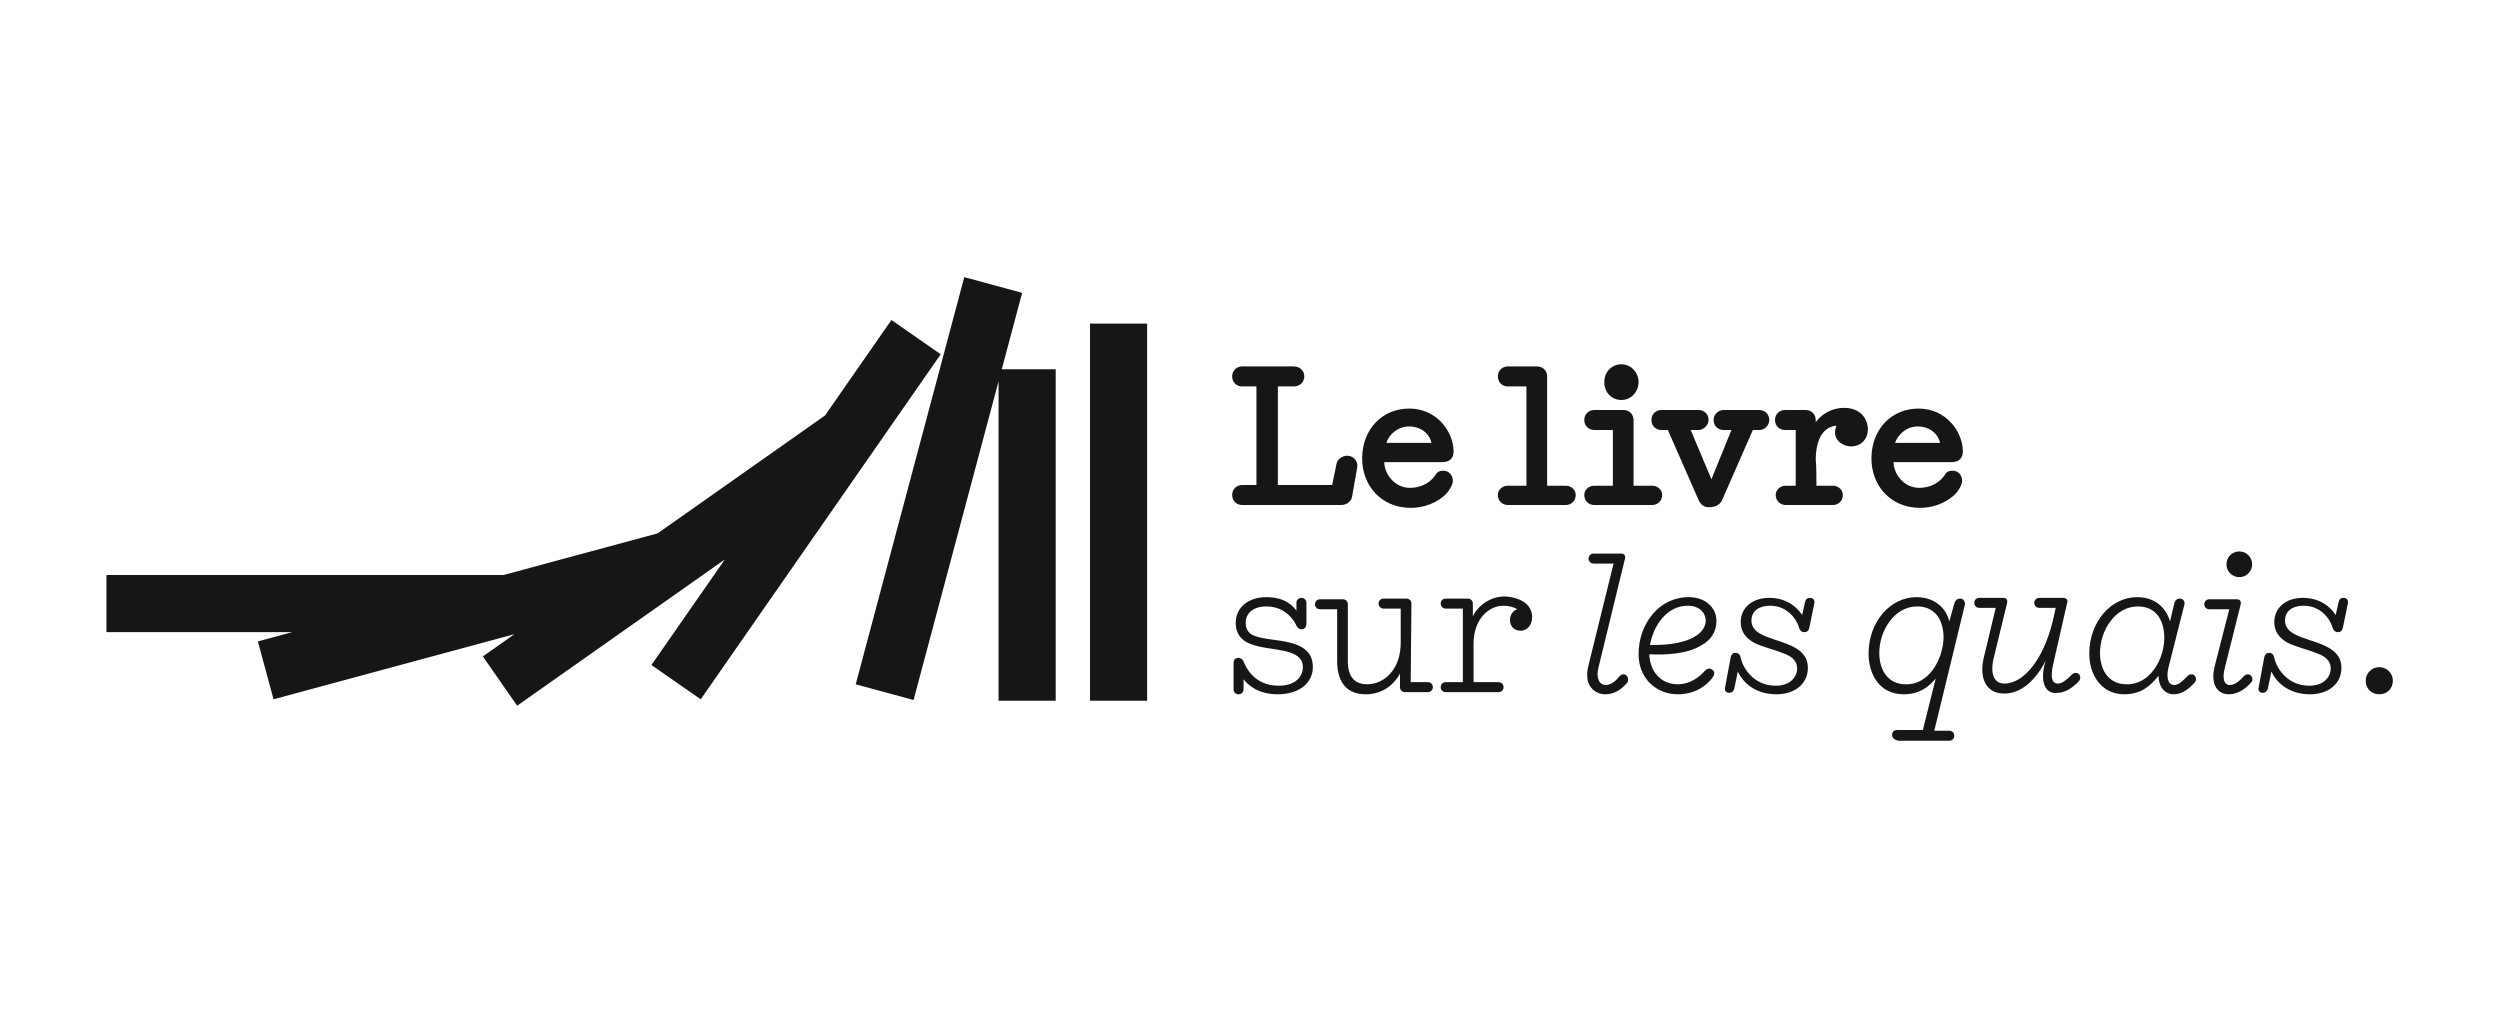
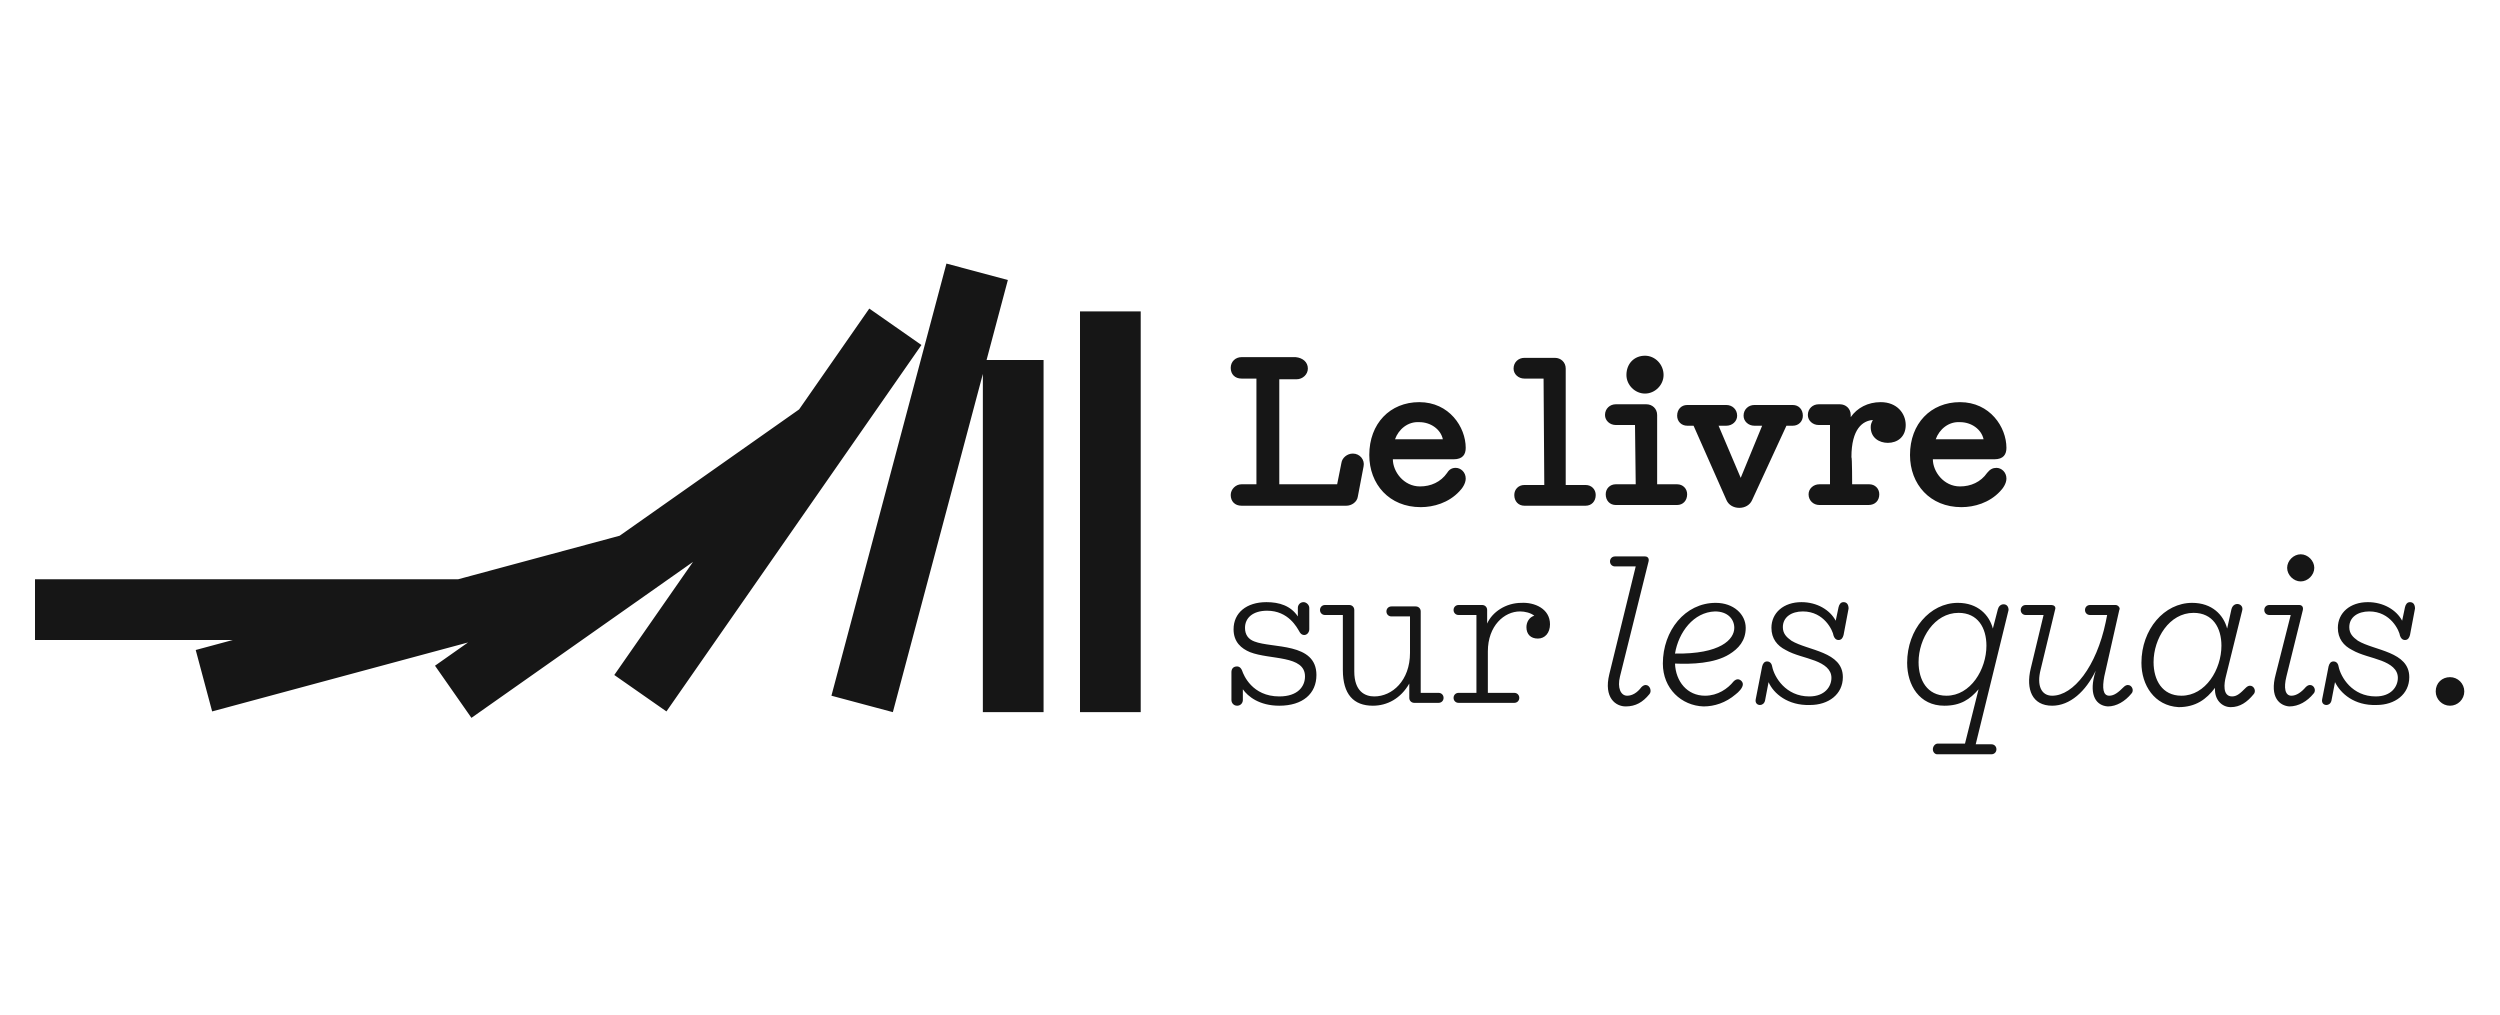
<svg xmlns="http://www.w3.org/2000/svg" version="1.1" id="图层_1" x="0px" y="0px" viewBox="0 0 350 142" style="enable-background:new 0 0 350 142;" xml:space="preserve">
  <style type="text/css">
	.st0{fill:#161616;}
</style>
-   <path id="Web" class="st0" d="M182.6,52.7c0,0.8-0.6,1.4-1.5,1.4h-2.2v13.8h7.6l0.6-2.9c0.1-0.7,0.8-1.2,1.5-1.2  c0.9,0,1.6,0.8,1.4,1.7l-0.7,4c-0.1,0.7-0.8,1.2-1.5,1.2h-13.9c-0.8,0-1.4-0.6-1.4-1.4c0-0.8,0.6-1.4,1.4-1.4h2V54.1h-2  c-0.8,0-1.4-0.6-1.4-1.4c0-0.8,0.6-1.4,1.4-1.4h7.2C182,51.3,182.6,51.9,182.6,52.7 M194.1,62h6.3c-0.3-1.4-1.6-2.3-3.1-2.3  C195.8,59.7,194.5,60.7,194.1,62 M202.1,65.9c0.7,0,1.3,0.6,1.3,1.4c0,0.6-0.5,1.3-0.8,1.7c-1.4,1.5-3.4,2.1-5.1,2.1  c-4.1,0-6.8-3.1-6.8-6.9c0-4.1,2.8-7,6.6-7c3.9,0,6.2,3.3,6.2,6c0,0.8-0.4,1.5-1.6,1.5h-8.1c0,1.6,1.4,3.6,3.6,3.6  c1.4,0,2.7-0.6,3.5-1.7C201.2,66,201.6,65.9,202.1,65.9 M213.7,54.1h-2.6c-0.8,0-1.4-0.6-1.4-1.4c0-0.8,0.6-1.4,1.4-1.4h4.1  c0.8,0,1.4,0.6,1.4,1.4V68h2.6c0.8,0,1.4,0.6,1.4,1.3c0,0.8-0.6,1.4-1.4,1.4h-8.1c-0.8,0-1.4-0.6-1.4-1.4c0-0.7,0.6-1.3,1.4-1.3h2.6  L213.7,54.1L213.7,54.1z M227,51c1.3,0,2.4,1.1,2.4,2.5c0,1.4-1.1,2.5-2.4,2.5c-1.4,0-2.4-1.1-2.4-2.5C224.6,52.1,225.6,51,227,51   M225.8,60.2h-2.6c-0.8,0-1.4-0.6-1.4-1.4c0-0.8,0.6-1.4,1.4-1.4h4.1c0.8,0,1.4,0.6,1.4,1.4V68h2.6c0.8,0,1.4,0.6,1.4,1.3  c0,0.8-0.6,1.4-1.4,1.4h-8.1c-0.8,0-1.4-0.6-1.4-1.4c0-0.7,0.6-1.3,1.4-1.3h2.6L225.8,60.2L225.8,60.2z M237.8,70l-4.3-9.8h-0.9  c-0.8,0-1.4-0.6-1.4-1.4c0-0.8,0.6-1.4,1.4-1.4h5.2c0.8,0,1.4,0.6,1.4,1.4c0,0.7-0.7,1.4-1.4,1.4h-1.1l2.9,6.9l2.8-6.9h-1.1  c-0.8,0-1.4-0.6-1.4-1.4c0-0.8,0.7-1.4,1.4-1.4h5c0.8,0,1.4,0.6,1.4,1.4c0,0.7-0.6,1.4-1.4,1.4h-0.9l-4.3,9.8c-0.3,0.7-1,1-1.7,1  C238.7,71.1,238.1,70.7,237.8,70 M254.3,68h2.3c0.8,0,1.4,0.6,1.4,1.3c0,0.8-0.6,1.4-1.4,1.4H250c-0.8,0-1.4-0.6-1.4-1.4  c0-0.7,0.6-1.3,1.4-1.3h1.4v-7.8h-1.5c-0.8,0-1.4-0.6-1.4-1.4c0-0.8,0.6-1.4,1.4-1.4h2.9c0.8,0,1.4,0.6,1.4,1.4v0.3  c0.9-1.2,2.3-2,4-2c2.2,0,3.3,1.5,3.3,3c0,1.6-1.2,2.4-2.3,2.4c-1.1,0-2.3-0.7-2.3-2c0-0.3,0.1-0.6,0.2-0.9  c-1.3,0.1-2.9,1.1-2.9,4.9C254.3,64.5,254.3,68,254.3,68z M265.3,62h6.3c-0.3-1.4-1.6-2.3-3.1-2.3C267,59.7,265.8,60.7,265.3,62   M273.4,65.9c0.7,0,1.3,0.6,1.3,1.4c0,0.6-0.5,1.3-0.8,1.7c-1.4,1.5-3.4,2.1-5.1,2.1c-4.1,0-6.8-3.1-6.8-6.9c0-4.1,2.8-7,6.6-7  c3.9,0,6.2,3.3,6.2,6c0,0.8-0.4,1.5-1.6,1.5h-8.1c0,1.6,1.4,3.6,3.6,3.6c1.4,0,2.7-0.6,3.5-1.7C272.5,66,272.9,65.9,273.4,65.9   M178.9,97.2c-2.7,0-4.1-1.2-4.8-2.1v1.4c0,0.4-0.3,0.7-0.7,0.7c-0.4,0-0.7-0.3-0.7-0.7v-3.7c0-0.4,0.2-0.7,0.7-0.7  c0.2,0,0.5,0.1,0.7,0.5c0.2,0.5,1.3,3.4,4.9,3.4c2.4,0,3.4-1.3,3.4-2.6c0-2.8-4.6-2.2-7.2-3.2c-1.2-0.4-2.2-1.3-2.2-3  c0-2.1,1.7-3.6,4.3-3.6c1.7,0,3.2,0.5,4.2,1.9v-1.1c0-0.4,0.3-0.7,0.7-0.7c0.4,0,0.7,0.3,0.7,0.7v2.9c0,0.4-0.2,0.8-0.7,0.8  c-0.4,0-0.6-0.3-0.7-0.5c-0.2-0.5-1.4-2.7-4.2-2.7c-1.8,0-2.9,0.9-2.9,2.3c0,0.9,0.4,1.5,1.2,1.8c2.3,1,8.2,0.1,8.2,4.4  C183.8,95.6,181.9,97.2,178.9,97.2 M197.5,95.5h2.4c0.4,0,0.7,0.3,0.7,0.7c0,0.4-0.3,0.7-0.7,0.7h-3.2c-0.4,0-0.7-0.3-0.7-0.7v-1.9  c-1.1,2-2.9,2.9-4.8,2.9c-2.5,0-4-1.5-4-4.7v-7.2h-2.4c-0.4,0-0.7-0.3-0.7-0.7c0-0.4,0.3-0.7,0.7-0.7h3.2c0.4,0,0.7,0.3,0.7,0.7v8  c0,2.6,1.4,3.2,2.7,3.2c2.4,0,4.7-2.1,4.7-5.8v-4.8h-2.4c-0.4,0-0.7-0.3-0.7-0.7c0-0.4,0.3-0.7,0.7-0.7h3.2c0.4,0,0.7,0.3,0.7,0.7  L197.5,95.5L197.5,95.5z M214.5,86.4c0,1.1-0.7,1.9-1.6,1.9c-0.9,0-1.5-0.6-1.5-1.5c0-0.7,0.4-1.3,1-1.5c-0.4-0.3-1.2-0.5-1.9-0.5  c-2.1,0-4.2,1.9-4.2,5.3v5.4h3.5c0.4,0,0.7,0.3,0.7,0.7c0,0.4-0.3,0.7-0.7,0.7h-7.4c-0.4,0-0.7-0.3-0.7-0.7c0-0.4,0.3-0.7,0.7-0.7  h2.4V85.2h-2.4c-0.4,0-0.7-0.3-0.7-0.7c0-0.4,0.3-0.7,0.7-0.7h3.1c0.4,0,0.7,0.3,0.7,0.7v1.8c0.7-1.5,2.4-2.8,4.5-2.8  C212.5,83.6,214.5,84.4,214.5,86.4 M222.4,93.1l3.5-14.2h-2.8c-0.4,0-0.7-0.3-0.7-0.7c0-0.4,0.3-0.7,0.7-0.7h3.9  c0.4,0,0.6,0.3,0.5,0.7l-3.7,15.2c-0.4,1.5,0.1,2.5,1,2.5c0.6,0,1.3-0.4,1.9-1.2c0.2-0.2,0.4-0.3,0.6-0.3c0.6,0,0.8,0.8,0.5,1.2  c-0.9,1-1.8,1.6-3.1,1.6S221.6,96.1,222.4,93.1 M231,90.3c6,0.1,7.8-1.9,7.8-3.4c0-1.1-0.9-2.1-2.5-2.1  C233.4,84.8,231.5,87.5,231,90.3 M229.4,91.6c0-4.3,2.9-8,7-8c2.4,0,3.9,1.5,3.9,3.3c0,1.7-0.9,2.8-2.2,3.5c-2,1.2-5,1.3-7.2,1.2  c0.1,2.4,1.6,4.2,4,4.2c1.7,0,3-1,3.8-1.9c0.2-0.2,0.4-0.3,0.6-0.3c0.3,0,0.7,0.3,0.7,0.6c0,0.5-0.5,1-0.9,1.4  c-1.3,1.2-2.8,1.6-4.2,1.6C231.8,97.2,229.4,94.9,229.4,91.6 M243.3,94l-0.5,2.4c-0.1,0.4-0.4,0.6-0.7,0.6c-0.4,0-0.7-0.3-0.6-0.7  l0.8-4.3c0.1-0.3,0.2-0.6,0.7-0.6c0.2,0,0.6,0.1,0.7,0.7c0.3,1.4,1.8,3.9,4.9,3.9c2.1,0,3-1.3,3-2.4c0-1.2-0.9-1.8-2.1-2.2  c-1.2-0.5-2.7-0.8-3.9-1.4c-1.1-0.6-1.9-1.5-1.9-2.9c0-2,1.6-3.4,4-3.4c2.1,0,3.7,1,4.6,2.4l0.4-1.8c0.1-0.4,0.3-0.6,0.7-0.6  c0.5,0,0.7,0.4,0.6,0.8l-0.7,3.4c-0.1,0.4-0.3,0.6-0.7,0.6c-0.4,0-0.6-0.3-0.7-0.5c-0.1-0.6-1.2-3.2-4.1-3.2c-1.5,0-2.6,0.7-2.6,2.1  c0,0.8,0.5,1.4,1.2,1.8c2.2,1.3,6.7,1.4,6.7,4.8c0,2.3-1.9,3.7-4.4,3.7C245.8,97.2,244,95.6,243.3,94 M272.1,89.3  c0-2.4-1.1-4.4-3.7-4.4c-3.2,0-5.3,3.4-5.3,6.5c0,2.4,1.2,4.4,3.7,4.4C270,95.9,272,92.4,272.1,89.3 M264.9,102.9  c0-0.4,0.2-0.7,0.7-0.7h3.6L271,95c-1.1,1.3-2.4,2.2-4.5,2.2c-3.3,0-4.9-2.7-4.9-5.7c0-4.4,3-7.9,6.7-7.9c2.6,0,4.2,1.6,4.6,3.4  l0.7-2.5c0.1-0.4,0.4-0.7,0.8-0.7c0.5,0,0.7,0.4,0.7,0.8l-4.3,17.7h2.1c0.4,0,0.7,0.3,0.7,0.7c0,0.4-0.3,0.7-0.7,0.7h-7.1  C265.2,103.6,264.9,103.3,264.9,102.9 M286.2,93.2l0.2-0.7c-1.4,2.7-3.4,4.6-5.8,4.6c-2.6,0-3.5-2.2-2.9-4.9l1.7-7.1h-2.3  c-0.4,0-0.7-0.3-0.7-0.7s0.3-0.7,0.7-0.7h3.4c0.3,0,0.6,0.2,0.5,0.7l-1.9,7.8c-0.5,2.2,0.1,3.5,1.5,3.5c2.9,0,5.8-3.8,7-9.7l0.2-0.9  h-2.3c-0.4,0-0.7-0.3-0.7-0.7s0.3-0.7,0.7-0.7h3.4c0.3,0,0.7,0.3,0.5,0.7l-2,8.8c-0.3,1.5-0.2,2.5,0.7,2.5c0.6,0,1.2-0.5,1.9-1.2  c0.2-0.2,0.4-0.3,0.6-0.3c0.6,0,0.8,0.7,0.5,1.1c-0.9,1-2,1.7-3.1,1.7C286.6,97.2,285.6,95.9,286.2,93.2 M303,89.3  c0-2.4-1.1-4.4-3.7-4.4c-3.2,0-5.3,3.4-5.3,6.5c0,2.4,1.2,4.4,3.7,4.4C300.9,95.9,303,92.4,303,89.3 M292.5,91.5  c0-4.4,3-7.9,6.7-7.9c2.6,0,4.1,1.6,4.6,3.4l0.6-2.5c0.2-1.1,1.7-0.8,1.4,0.2l-2.2,8.7c-0.2,0.7-0.4,2.5,0.8,2.5  c0.6,0,1.1-0.5,1.8-1.2c0.2-0.2,0.4-0.3,0.6-0.3c0.6,0,0.8,0.7,0.5,1.1c-0.9,1-1.8,1.7-3,1.7c-1.1,0-2.1-0.9-2.1-2.6  c-1.2,1.5-2.5,2.6-4.8,2.6C294.2,97.2,292.5,94.5,292.5,91.5 M311.7,79c0-1,0.8-1.8,1.8-1.8c1,0,1.8,0.8,1.8,1.8  c0,1-0.8,1.8-1.8,1.8C312.5,80.8,311.7,80,311.7,79 M310.1,93.1l2-7.8h-2.8c-0.4,0-0.7-0.3-0.7-0.7c0-0.4,0.3-0.7,0.7-0.7h3.9  c0.3,0,0.6,0.2,0.5,0.7l-2.2,8.8c-0.4,1.5-0.2,2.5,0.7,2.5c0.6,0,1.3-0.5,1.9-1.2c0.2-0.2,0.4-0.3,0.6-0.3c0.6,0,0.8,0.8,0.5,1.1  c-0.9,1-1.9,1.7-3.2,1.7C310.7,97.2,309.3,96.1,310.1,93.1 M318,94l-0.5,2.4c-0.1,0.4-0.4,0.6-0.7,0.6c-0.4,0-0.7-0.3-0.6-0.7  L317,92c0.1-0.3,0.2-0.6,0.7-0.6c0.2,0,0.6,0.1,0.7,0.7c0.3,1.4,1.8,3.9,4.9,3.9c2.1,0,3-1.3,3-2.4c0-1.2-0.9-1.8-2.1-2.2  c-1.2-0.5-2.7-0.8-3.9-1.4c-1.1-0.6-1.9-1.5-1.9-2.9c0-2,1.6-3.4,4-3.4c2.1,0,3.7,1,4.6,2.4l0.4-1.8c0.1-0.4,0.3-0.6,0.7-0.6  c0.5,0,0.7,0.4,0.6,0.8l-0.7,3.4c-0.1,0.4-0.3,0.6-0.7,0.6c-0.4,0-0.6-0.3-0.7-0.5c-0.1-0.6-1.2-3.2-4.1-3.2c-1.5,0-2.6,0.7-2.6,2.1  c0,0.8,0.5,1.4,1.2,1.8c2.2,1.3,6.7,1.4,6.7,4.8c0,2.3-1.9,3.7-4.4,3.7C320.5,97.2,318.7,95.6,318,94 M333.1,93.4  c1,0,1.9,0.8,1.9,1.9c0,1.1-0.8,1.9-1.9,1.9s-1.9-0.8-1.9-1.9C331.2,94.2,332.1,93.4,333.1,93.4 M152.6,45.3h8v52.8h-8V45.3z   M139.8,51.7h8v46.4h-8V51.7z M119.8,95.8l15.2-57l8.1,2.2l-15.2,57L119.8,95.8z M14.9,80.5h57.6v8H14.9V80.5z M36.1,89.8l56.6-15.3  l2.2,8.1L38.3,97.9L36.1,89.8z M67.6,91.9l48-33.8l4.8,6.9l-48,33.8L67.6,91.9z M91.2,93.1l33.6-48.3l6.9,4.8L98.1,97.9L91.2,93.1z" />
+   <path id="Web" class="st0" d="M183.1,51.6c0,0.8-0.7,1.5-1.6,1.5h-2.4v14.7h8.1l0.6-3c0.1-0.7,0.8-1.3,1.6-1.3c1,0,1.7,0.9,1.5,1.8  l-0.8,4.2c-0.1,0.8-0.9,1.3-1.6,1.3h-14.7c-0.9,0-1.5-0.6-1.5-1.5c0-0.8,0.7-1.5,1.5-1.5h2.1V53h-2.1c-0.9,0-1.5-0.6-1.5-1.5  c0-0.9,0.7-1.5,1.5-1.5h7.6C182.4,50.1,183.1,50.7,183.1,51.6 M195.3,61.5h6.7c-0.3-1.4-1.7-2.4-3.3-2.4  C197.1,59,195.8,60.1,195.3,61.5 M203.8,65.5c0.7,0,1.4,0.6,1.4,1.5c0,0.7-0.5,1.4-0.9,1.8c-1.5,1.6-3.6,2.2-5.4,2.2  c-4.4,0-7.2-3.2-7.2-7.3c0-4.4,2.9-7.4,7-7.4c4.2,0,6.5,3.5,6.5,6.4c0,0.9-0.4,1.6-1.7,1.6H195c0,1.7,1.5,3.8,3.8,3.8  c1.5,0,2.9-0.6,3.8-1.9C202.9,65.7,203.3,65.5,203.8,65.5 M216.1,53h-2.7c-0.8,0-1.5-0.6-1.5-1.4c0-0.9,0.7-1.5,1.5-1.5h4.3  c0.8,0,1.5,0.6,1.5,1.5v16.3h2.8c0.8,0,1.4,0.6,1.4,1.4c0,0.9-0.6,1.5-1.4,1.5h-8.6c-0.8,0-1.4-0.6-1.4-1.5c0-0.8,0.6-1.4,1.4-1.4  h2.8L216.1,53L216.1,53z M230.3,49.8c1.4,0,2.6,1.2,2.6,2.7c0,1.4-1.2,2.6-2.6,2.6c-1.4,0-2.6-1.2-2.6-2.6  C227.7,50.9,228.8,49.8,230.3,49.8 M228.9,59.5h-2.7c-0.8,0-1.5-0.6-1.5-1.4c0-0.9,0.7-1.5,1.5-1.5h4.3c0.8,0,1.5,0.6,1.5,1.5v9.7  h2.8c0.8,0,1.4,0.6,1.4,1.4c0,0.9-0.6,1.5-1.4,1.5h-8.6c-0.8,0-1.4-0.6-1.4-1.5c0-0.8,0.6-1.4,1.4-1.4h2.8L228.9,59.5L228.9,59.5z   M241.7,70l-4.6-10.4h-0.9c-0.8,0-1.4-0.6-1.4-1.4c0-0.9,0.6-1.5,1.4-1.5h5.5c0.8,0,1.5,0.6,1.5,1.5c0,0.8-0.7,1.4-1.5,1.4h-1.1  l3.1,7.3l3-7.3h-1.1c-0.8,0-1.5-0.6-1.5-1.4c0-0.9,0.7-1.5,1.5-1.5h5.4c0.8,0,1.4,0.6,1.4,1.5c0,0.8-0.6,1.4-1.4,1.4h-0.9L245.3,70  c-0.3,0.7-1,1.1-1.8,1.1C242.7,71.1,242,70.7,241.7,70 M259.3,67.8h2.4c0.8,0,1.4,0.6,1.4,1.4c0,0.9-0.6,1.5-1.5,1.5h-6.9  c-0.8,0-1.5-0.6-1.5-1.5c0-0.8,0.7-1.4,1.5-1.4h1.5v-8.3h-1.6c-0.8,0-1.5-0.6-1.5-1.4c0-0.9,0.7-1.5,1.5-1.5h3  c0.8,0,1.5,0.6,1.5,1.5v0.3c0.9-1.3,2.4-2.1,4.2-2.1c2.3,0,3.5,1.6,3.5,3.2c0,1.7-1.2,2.5-2.5,2.5c-1.2,0-2.4-0.7-2.4-2.2  c0-0.4,0.1-0.6,0.3-1c-1.4,0.1-3,1.2-3,5.2C259.3,64,259.3,67.8,259.3,67.8z M271,61.5h6.7c-0.3-1.4-1.7-2.4-3.3-2.4  C272.8,59,271.5,60.1,271,61.5 M279.5,65.5c0.7,0,1.4,0.6,1.4,1.5c0,0.7-0.5,1.4-0.9,1.8c-1.5,1.6-3.6,2.2-5.4,2.2  c-4.4,0-7.2-3.2-7.2-7.3c0-4.4,2.9-7.4,7-7.4c4.2,0,6.5,3.5,6.5,6.4c0,0.9-0.4,1.6-1.7,1.6h-8.6c0,1.7,1.5,3.8,3.8,3.8  c1.5,0,2.9-0.6,3.8-1.9C278.6,65.7,279,65.5,279.5,65.5 M179.1,98.8c-2.8,0-4.4-1.3-5.1-2.3V98c0,0.4-0.3,0.8-0.8,0.8  s-0.8-0.4-0.8-0.8v-3.9c0-0.4,0.2-0.8,0.8-0.8c0.2,0,0.5,0.1,0.7,0.6c0.2,0.6,1.4,3.6,5.2,3.6c2.6,0,3.6-1.4,3.6-2.8  c0-3-4.9-2.3-7.7-3.4c-1.2-0.5-2.3-1.4-2.3-3.2c0-2.3,1.8-3.8,4.6-3.8c1.8,0,3.4,0.5,4.4,2v-1.2c0-0.4,0.3-0.8,0.8-0.8  c0.4,0,0.8,0.4,0.8,0.8v3c0,0.4-0.3,0.8-0.7,0.8c-0.4,0-0.6-0.3-0.7-0.5c-0.3-0.5-1.5-2.9-4.5-2.9c-2,0-3.1,1-3.1,2.4  c0,1,0.5,1.6,1.3,1.9c2.5,1,8.7,0.1,8.7,4.7C184.3,97.1,182.4,98.8,179.1,98.8 M198.9,97h2.5c0.4,0,0.7,0.3,0.7,0.7  c0,0.4-0.3,0.7-0.7,0.7H198c-0.4,0-0.7-0.3-0.7-0.7v-2c-1.2,2.1-3.1,3.1-5.1,3.1c-2.7,0-4.2-1.6-4.2-5v-7.7h-2.5  c-0.4,0-0.7-0.3-0.7-0.7s0.3-0.7,0.7-0.7h3.4c0.4,0,0.7,0.3,0.7,0.7v8.6c0,2.8,1.5,3.5,2.8,3.5c2.5,0,5-2.2,5-6.1v-5.1h-2.6  c-0.4,0-0.7-0.3-0.7-0.7s0.3-0.7,0.7-0.7h3.4c0.4,0,0.7,0.3,0.7,0.7L198.9,97L198.9,97z M217,87.4c0,1.2-0.7,2-1.7,2  c-1,0-1.6-0.6-1.6-1.6c0-0.7,0.4-1.4,1.1-1.6c-0.5-0.4-1.3-0.6-2-0.6c-2.2,0-4.5,2-4.5,5.6V97h3.7c0.4,0,0.7,0.3,0.7,0.7  c0,0.4-0.3,0.7-0.7,0.7h-7.8c-0.4,0-0.7-0.3-0.7-0.7s0.3-0.7,0.7-0.7h2.5V86.1h-2.5c-0.4,0-0.7-0.3-0.7-0.7s0.3-0.7,0.7-0.7h3.3  c0.4,0,0.7,0.3,0.7,0.7v1.9c0.7-1.6,2.6-2.9,4.8-2.9C214.8,84.3,217,85.2,217,87.4 M225.3,94.4l3.7-15.1h-2.9  c-0.4,0-0.7-0.3-0.7-0.7c0-0.4,0.3-0.7,0.7-0.7h4.2c0.4,0,0.6,0.3,0.5,0.7l-4,16.1c-0.4,1.6,0.1,2.7,1,2.7c0.7,0,1.4-0.4,2-1.2  c0.2-0.2,0.4-0.3,0.6-0.3c0.6,0,0.9,0.9,0.5,1.3c-0.9,1.1-1.9,1.7-3.3,1.7S224.5,97.7,225.3,94.4 M234.5,91.5c6.4,0.1,8.3-2,8.3-3.6  c0-1.2-0.9-2.3-2.7-2.3C237.1,85.7,235,88.5,234.5,91.5 M232.8,92.9c0-4.6,3.1-8.5,7.4-8.5c2.5,0,4.2,1.6,4.2,3.5  c0,1.8-1,2.9-2.3,3.7c-2.1,1.3-5.3,1.4-7.6,1.3c0.1,2.5,1.7,4.5,4.2,4.5c1.8,0,3.2-1,4-2c0.2-0.2,0.4-0.3,0.6-0.3  c0.3,0,0.7,0.3,0.7,0.7c0,0.5-0.6,1.1-1,1.4c-1.4,1.2-3,1.7-4.5,1.7C235.4,98.8,232.8,96.4,232.8,92.9 M247.6,95.5l-0.5,2.6  c-0.1,0.4-0.4,0.6-0.7,0.6c-0.4,0-0.7-0.3-0.6-0.8l0.9-4.6c0.1-0.4,0.3-0.7,0.7-0.7c0.2,0,0.6,0.1,0.7,0.7c0.3,1.5,1.9,4.2,5.2,4.2  c2.2,0,3.1-1.4,3.1-2.6c0-1.2-1-1.9-2.3-2.4c-1.3-0.5-2.9-0.8-4.1-1.5c-1.2-0.6-2-1.6-2-3.1c0-2.1,1.7-3.6,4.2-3.6  c2.2,0,4,1.1,4.8,2.6l0.4-1.9c0.1-0.4,0.3-0.7,0.7-0.7c0.5,0,0.7,0.4,0.7,0.9l-0.7,3.7c-0.1,0.4-0.3,0.7-0.7,0.7  c-0.4,0-0.6-0.3-0.7-0.6c-0.1-0.7-1.3-3.4-4.3-3.4c-1.6,0-2.8,0.8-2.8,2.2c0,0.9,0.5,1.4,1.2,1.9c2.3,1.4,7.2,1.5,7.2,5.1  c0,2.4-2,3.9-4.6,3.9C250.3,98.8,248.3,97.1,247.6,95.5 M278.1,90.4c0-2.5-1.2-4.6-3.9-4.6c-3.4,0-5.6,3.6-5.6,6.9  c0,2.5,1.2,4.7,3.9,4.7C275.9,97.4,278.1,93.7,278.1,90.4 M270.6,104.9c0-0.4,0.3-0.8,0.7-0.8h3.8l1.9-7.6c-1.2,1.4-2.5,2.3-4.8,2.3  c-3.5,0-5.2-2.9-5.2-6c0-4.7,3.2-8.4,7.1-8.4c2.8,0,4.4,1.7,4.9,3.6l0.7-2.7c0.1-0.4,0.4-0.7,0.8-0.7c0.5,0,0.7,0.4,0.7,0.8  l-4.6,18.8h2.2c0.4,0,0.7,0.3,0.7,0.7c0,0.4-0.3,0.7-0.7,0.7h-7.6C270.9,105.6,270.6,105.3,270.6,104.9 M293.2,94.6l0.2-0.7  c-1.4,2.9-3.6,4.9-6.1,4.9c-2.8,0-3.7-2.3-3-5.2l1.8-7.5h-2.5c-0.4,0-0.7-0.3-0.7-0.7c0-0.4,0.3-0.7,0.7-0.7h3.6  c0.3,0,0.7,0.2,0.5,0.7l-2,8.3c-0.6,2.3,0.1,3.7,1.6,3.7c3,0,6.2-4.1,7.5-10.3l0.2-1h-2.4c-0.4,0-0.7-0.3-0.7-0.7  c0-0.4,0.3-0.7,0.7-0.7h3.6c0.3,0,0.7,0.4,0.5,0.7l-2.1,9.3c-0.3,1.6-0.2,2.7,0.7,2.7c0.7,0,1.3-0.5,2-1.2c0.2-0.2,0.4-0.3,0.6-0.3  c0.6,0,0.9,0.8,0.5,1.2c-0.9,1.1-2.1,1.8-3.3,1.8C293.5,98.8,292.5,97.4,293.2,94.6 M311,90.4c0-2.5-1.2-4.6-3.9-4.6  c-3.4,0-5.6,3.6-5.6,6.9c0,2.5,1.2,4.7,3.9,4.7C308.8,97.4,311,93.7,311,90.4 M299.8,92.8c0-4.7,3.2-8.4,7.1-8.4  c2.8,0,4.4,1.7,4.9,3.6l0.6-2.7c0.3-1.2,1.8-0.8,1.5,0.2l-2.3,9.3c-0.2,0.8-0.5,2.7,0.9,2.7c0.7,0,1.2-0.5,1.9-1.2  c0.2-0.2,0.4-0.3,0.6-0.3c0.6,0,0.9,0.8,0.5,1.2c-0.9,1.1-1.9,1.8-3.2,1.8c-1.2,0-2.3-1-2.2-2.7c-1.2,1.6-2.7,2.7-5.1,2.7  C301.6,98.8,299.8,95.9,299.8,92.8 M320.2,79.5c0-1,0.9-1.9,1.9-1.9c1,0,1.9,0.9,1.9,1.9c0,1-0.9,1.9-1.9,1.9  C321.1,81.4,320.2,80.5,320.2,79.5 M318.6,94.4l2.1-8.3h-3c-0.4,0-0.7-0.3-0.7-0.7c0-0.4,0.3-0.7,0.7-0.7h4.2c0.3,0,0.6,0.2,0.5,0.7  l-2.3,9.3c-0.4,1.6-0.2,2.7,0.7,2.7c0.7,0,1.4-0.5,2-1.2c0.2-0.2,0.4-0.3,0.6-0.3c0.6,0,0.9,0.8,0.5,1.2c-0.9,1.1-2.1,1.8-3.4,1.8  C319.2,98.8,317.7,97.7,318.6,94.4 M326.9,95.5l-0.5,2.6c-0.1,0.4-0.4,0.6-0.7,0.6c-0.4,0-0.7-0.3-0.6-0.8l0.9-4.6  c0.1-0.4,0.3-0.7,0.7-0.7c0.2,0,0.6,0.1,0.7,0.7c0.3,1.5,1.9,4.2,5.2,4.2c2.2,0,3.1-1.4,3.1-2.6c0-1.2-1-1.9-2.3-2.4  c-1.3-0.5-2.9-0.8-4.1-1.5c-1.2-0.6-2-1.6-2-3.1c0-2.1,1.7-3.6,4.2-3.6c2.2,0,4,1.1,4.8,2.6l0.4-1.9c0.1-0.4,0.3-0.7,0.7-0.7  c0.5,0,0.7,0.4,0.7,0.9l-0.7,3.7c-0.1,0.4-0.3,0.7-0.7,0.7c-0.4,0-0.6-0.3-0.7-0.6c-0.1-0.7-1.3-3.4-4.3-3.4c-1.6,0-2.8,0.8-2.8,2.2  c0,0.9,0.5,1.4,1.2,1.9c2.3,1.4,7.2,1.5,7.2,5.1c0,2.4-2,3.9-4.6,3.9C329.6,98.8,327.7,97.1,326.9,95.5 M343,94.8c1.1,0,2,0.9,2,2  c0,1.1-0.9,2-2,2s-2-0.9-2-2C341,95.6,341.9,94.8,343,94.8 M151.2,43.6h8.5v56.1h-8.5V43.6z M137.6,50.4h8.5v49.3h-8.5V50.4z   M116.4,97.4l16.1-60.5l8.6,2.3L125,99.7L116.4,97.4z M4.9,81.1h61.2v8.5H4.9V81.1z M27.4,91l60.1-16.2l2.3,8.6L29.7,99.6L27.4,91z   M60.9,93.2l51-35.9l5.1,7.3l-51,35.9L60.9,93.2z M86,94.5l35.7-51.3l7.3,5.1L93.3,99.6L86,94.5z" />
</svg>
